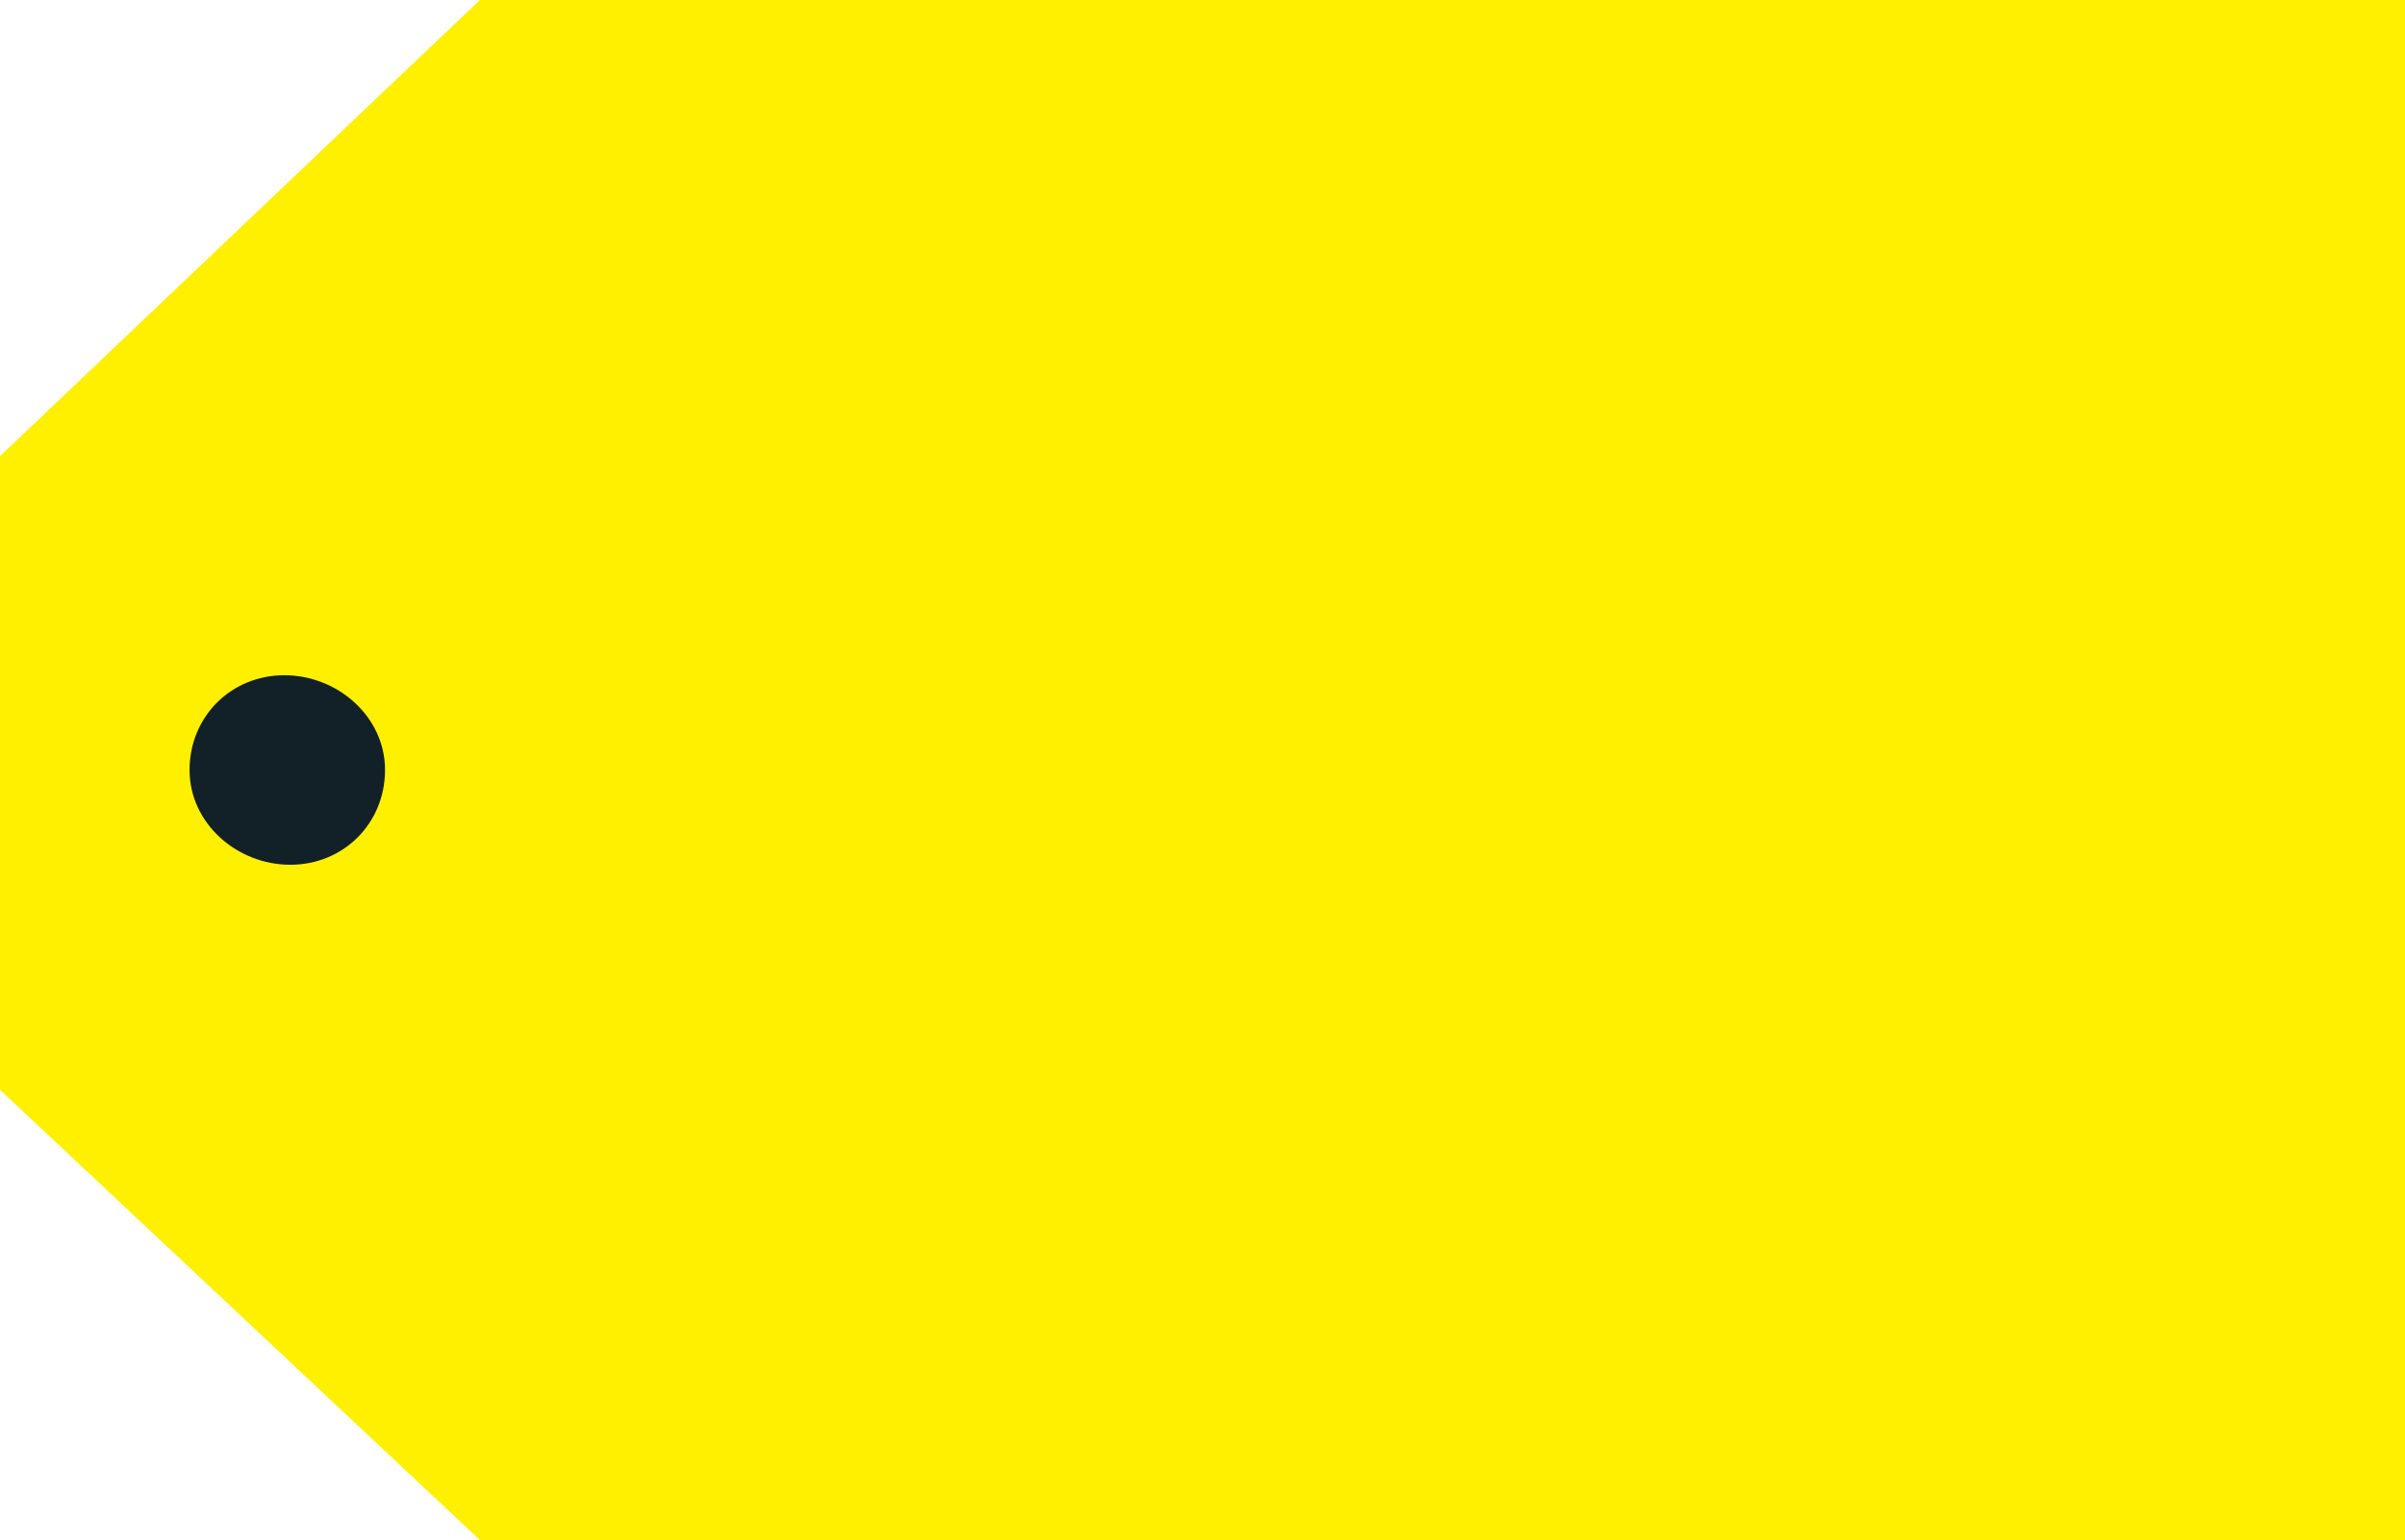
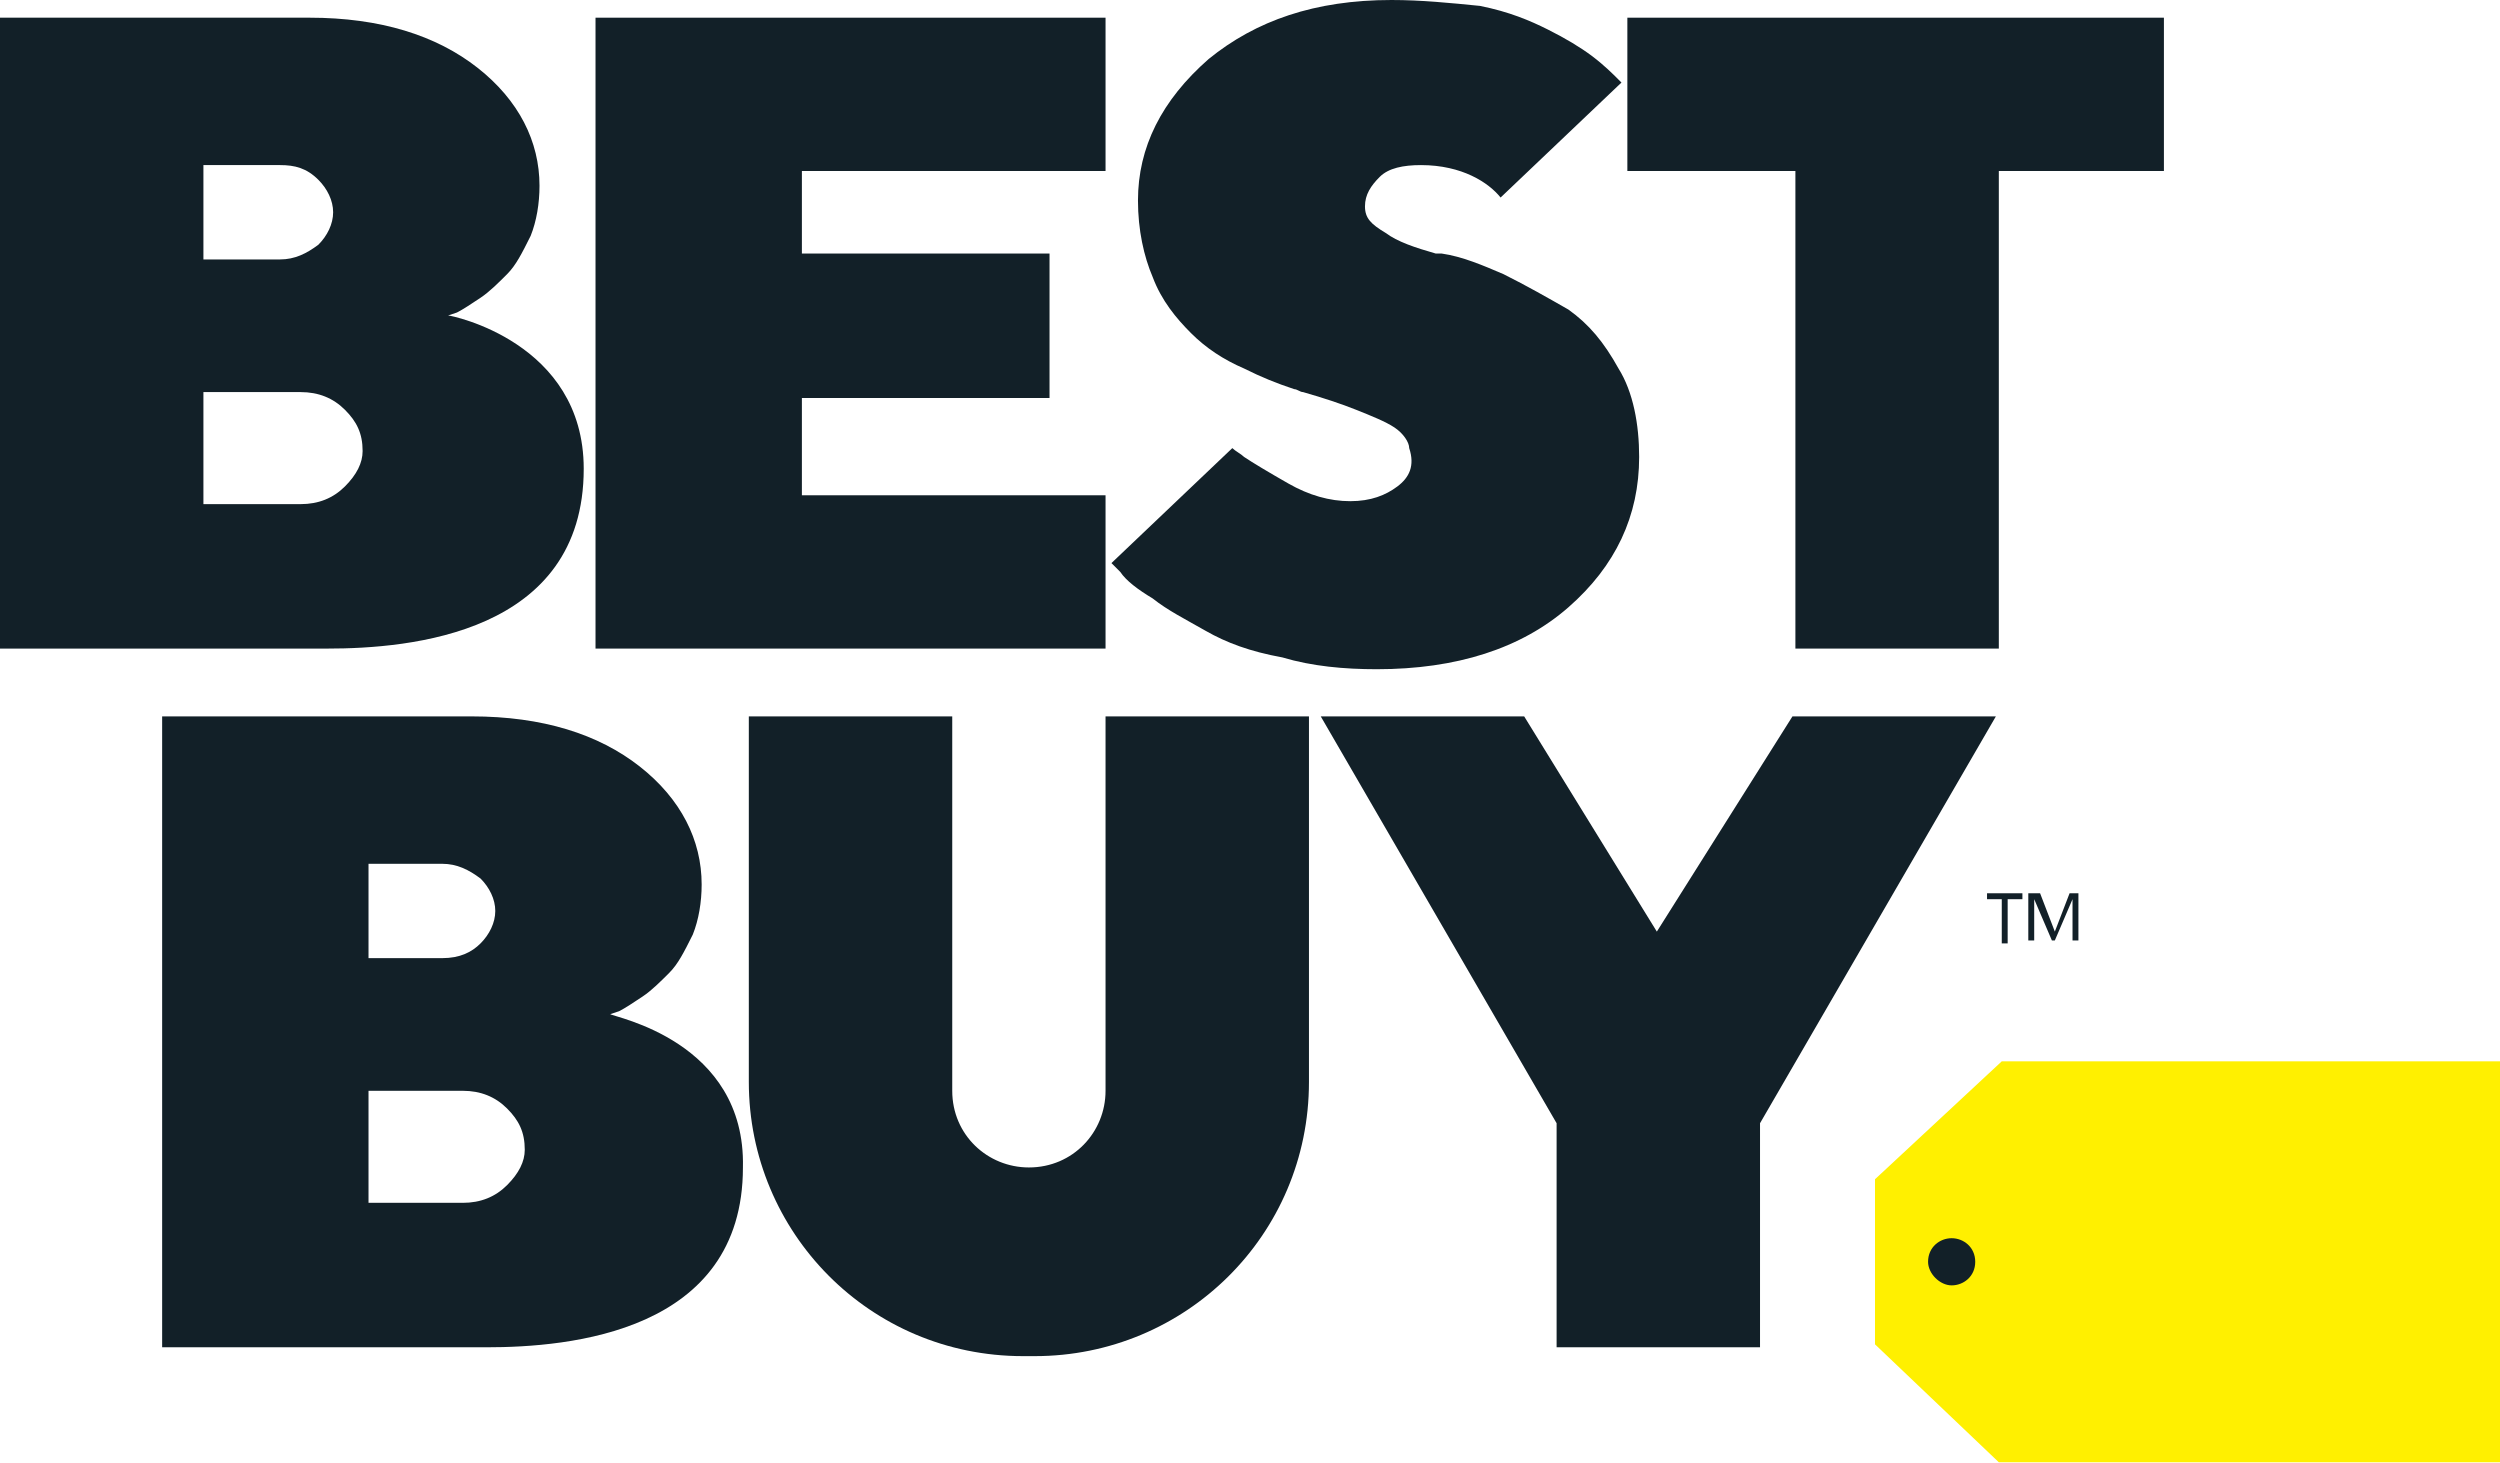
- <svg xmlns="http://www.w3.org/2000/svg" version="1.1" id="Layer_1" x="0px" y="0px" viewBox="0 0 40.6 26" style="enable-background:new 0 0 40.6 26;" xml:space="preserve">
+ <svg xmlns="http://www.w3.org/2000/svg" version="1.1" id="Layer_1" x="0px" y="0px" viewBox="0 0 84.8 49.6" style="enable-background:new 0 0 84.8 49.6;" xml:space="preserve">
  <style type="text/css">
  .st0{fill:#FFF000;}
	.st1{fill:#122028;}
 </style>
  <g>
-     <polygon class="st0" points="8.1,0 40.6,0 40.6,26 8.1,26 0,18.4 0,7.7  ">
+     <polygon class="st0" points="67.9,36 84.8,36 84.8,49.6 67.8,49.6 63.6,45.6 63.6,40  ">
  </polygon>
-     <path class="st1" d="M6.5,13c0,0.9-0.7,1.6-1.6,1.6S3.2,13.9,3.2,13c0-0.9,0.7-1.6,1.6-1.6S6.5,12.1,6.5,13">
+     <path class="st1" d="M15.2,10.7l0.3-0.1c0.2-0.1,0.5-0.3,0.8-0.5s0.6-0.5,0.9-0.8c0.3-0.3,0.5-0.7,0.8-1.3c0.2-0.5,0.3-1.1,0.3-1.7   c0-1.5-0.7-2.9-2.1-4c-1.4-1.1-3.3-1.7-5.7-1.7H0V22h11.1c2.8,0,8.7-0.5,8.7-6.1C19.8,11.6,15.3,10.7,15.2,10.7 M6.9,5.6h2.6   c0.5,0,0.9,0.1,1.3,0.5c0.3,0.3,0.5,0.7,0.5,1.1c0,0.4-0.2,0.8-0.5,1.1C10.4,8.6,10,8.8,9.5,8.8H6.9V5.6z M11.7,16.5   c-0.4,0.4-0.9,0.6-1.5,0.6H6.9v-3.8h3.3c0.6,0,1.1,0.2,1.5,0.6c0.4,0.4,0.6,0.8,0.6,1.4C12.3,15.7,12.1,16.1,11.7,16.5">
+   </path>
+     <path class="st1" d="M20.7,34.4l0.3-0.1c0.2-0.1,0.5-0.3,0.8-0.5s0.6-0.5,0.9-0.8c0.3-0.3,0.5-0.7,0.8-1.3c0.2-0.5,0.3-1.1,0.3-1.7   c0-1.5-0.7-2.9-2.1-4c-1.4-1.1-3.3-1.7-5.7-1.7H5.5v21.4h11c2.8,0,8.7-0.5,8.7-6.1C25.3,35.3,20.8,34.5,20.7,34.4 M12.5,29.3H15   c0.5,0,0.9,0.2,1.3,0.5c0.3,0.3,0.5,0.7,0.5,1.1s-0.2,0.8-0.5,1.1c-0.3,0.3-0.7,0.5-1.3,0.5h-2.5V29.3z M17.2,40.2   c-0.4,0.4-0.9,0.6-1.5,0.6h-3.2v-3.8h3.2c0.6,0,1.1,0.2,1.5,0.6c0.4,0.4,0.6,0.8,0.6,1.4C17.8,39.4,17.6,39.8,17.2,40.2">
+   </path>
+     <polygon class="st1" points="37.5,16.8 27.2,16.8 27.2,13.5 35.6,13.5 35.6,8.6 27.2,8.6 27.2,5.8 37.5,5.8 37.5,0.6 20.2,0.6    20.2,22 37.5,22  ">
+   </polygon>
+     <polygon class="st1" points="55.2,0.6 55.2,5.8 60.9,5.8 60.9,22 67.8,22 67.8,5.8 73.4,5.8 73.4,0.6  ">
+   </polygon>
+     <path class="st1" d="M47.4,16.5C47,16.8,46.5,17,45.8,17s-1.4-0.2-2.1-0.6c-0.7-0.4-1.2-0.7-1.5-0.9c-0.1-0.1-0.3-0.2-0.4-0.3   l-4.1,3.9l0.3,0.3c0.2,0.3,0.6,0.6,1.1,0.9c0.5,0.4,1.1,0.7,1.8,1.1c0.7,0.4,1.5,0.7,2.6,0.9c1,0.3,2.1,0.4,3.2,0.4   c2.7,0,4.9-0.7,6.5-2.1c1.6-1.4,2.4-3.1,2.4-5.1c0-1.1-0.2-2.2-0.7-3c-0.5-0.9-1-1.5-1.7-2c-0.7-0.4-1.4-0.8-2.2-1.2   c-0.7-0.3-1.4-0.6-2.1-0.7c-0.1,0-0.1,0-0.2,0C48,8.4,47.4,8.2,47,7.9c-0.5-0.3-0.7-0.5-0.7-0.9c0-0.4,0.2-0.7,0.5-1   c0.3-0.3,0.8-0.4,1.4-0.4c1.4,0,2.3,0.6,2.7,1.1l4.1-3.9l-0.1-0.1c-0.2-0.2-0.5-0.5-0.9-0.8c-0.4-0.3-0.9-0.6-1.5-0.9   c-0.6-0.3-1.3-0.6-2.3-0.8C49.2,0.1,48.2,0,47.2,0c-2.6,0-4.6,0.7-6.2,2c-1.6,1.4-2.4,3-2.4,4.8c0,1,0.2,1.9,0.5,2.6   c0.3,0.8,0.8,1.4,1.3,1.9c0.5,0.5,1.1,0.9,1.8,1.2c0.6,0.3,1.1,0.5,1.7,0.7c0.1,0,0.2,0.1,0.3,0.1c0.7,0.2,1.3,0.4,1.8,0.6   c0.5,0.2,1,0.4,1.3,0.6c0.3,0.2,0.5,0.5,0.5,0.7C48,15.8,47.8,16.2,47.4,16.5">
+   </path>
+     <path class="st1" d="M37.5,37c0,1.4-1.1,2.6-2.6,2.6c-1.4,0-2.6-1.1-2.6-2.6V24.3h-6.9v12.4c0,5.1,4.1,9.3,9.3,9.3h0.4   c5.1,0,9.3-4.1,9.3-9.3V24.3h-6.9V37z">
+   </path>
+     <polygon class="st1" points="56.2,31.6 51.7,24.3 44.8,24.3 52.8,38.1 52.8,45.7 59.7,45.7 59.7,38.1 67.7,24.3 60.8,24.3  ">
+   </polygon>
+     <path class="st1" d="M67,42.8c0,0.5-0.4,0.8-0.8,0.8s-0.8-0.4-0.8-0.8c0-0.5,0.4-0.8,0.8-0.8S67,42.3,67,42.8">
+   </path>
+     <path class="st1" d="M67.9,30.5h-0.5v-0.2h1.2v0.2h-0.5v1.5h-0.2V30.5z M68.9,30.3h0.3l0.5,1.3l0.5-1.3h0.3v1.6h-0.2v-1.4l-0.6,1.4   h-0.1l-0.6-1.4v1.4h-0.2V30.3z">
  </path>
  </g>
</svg>
